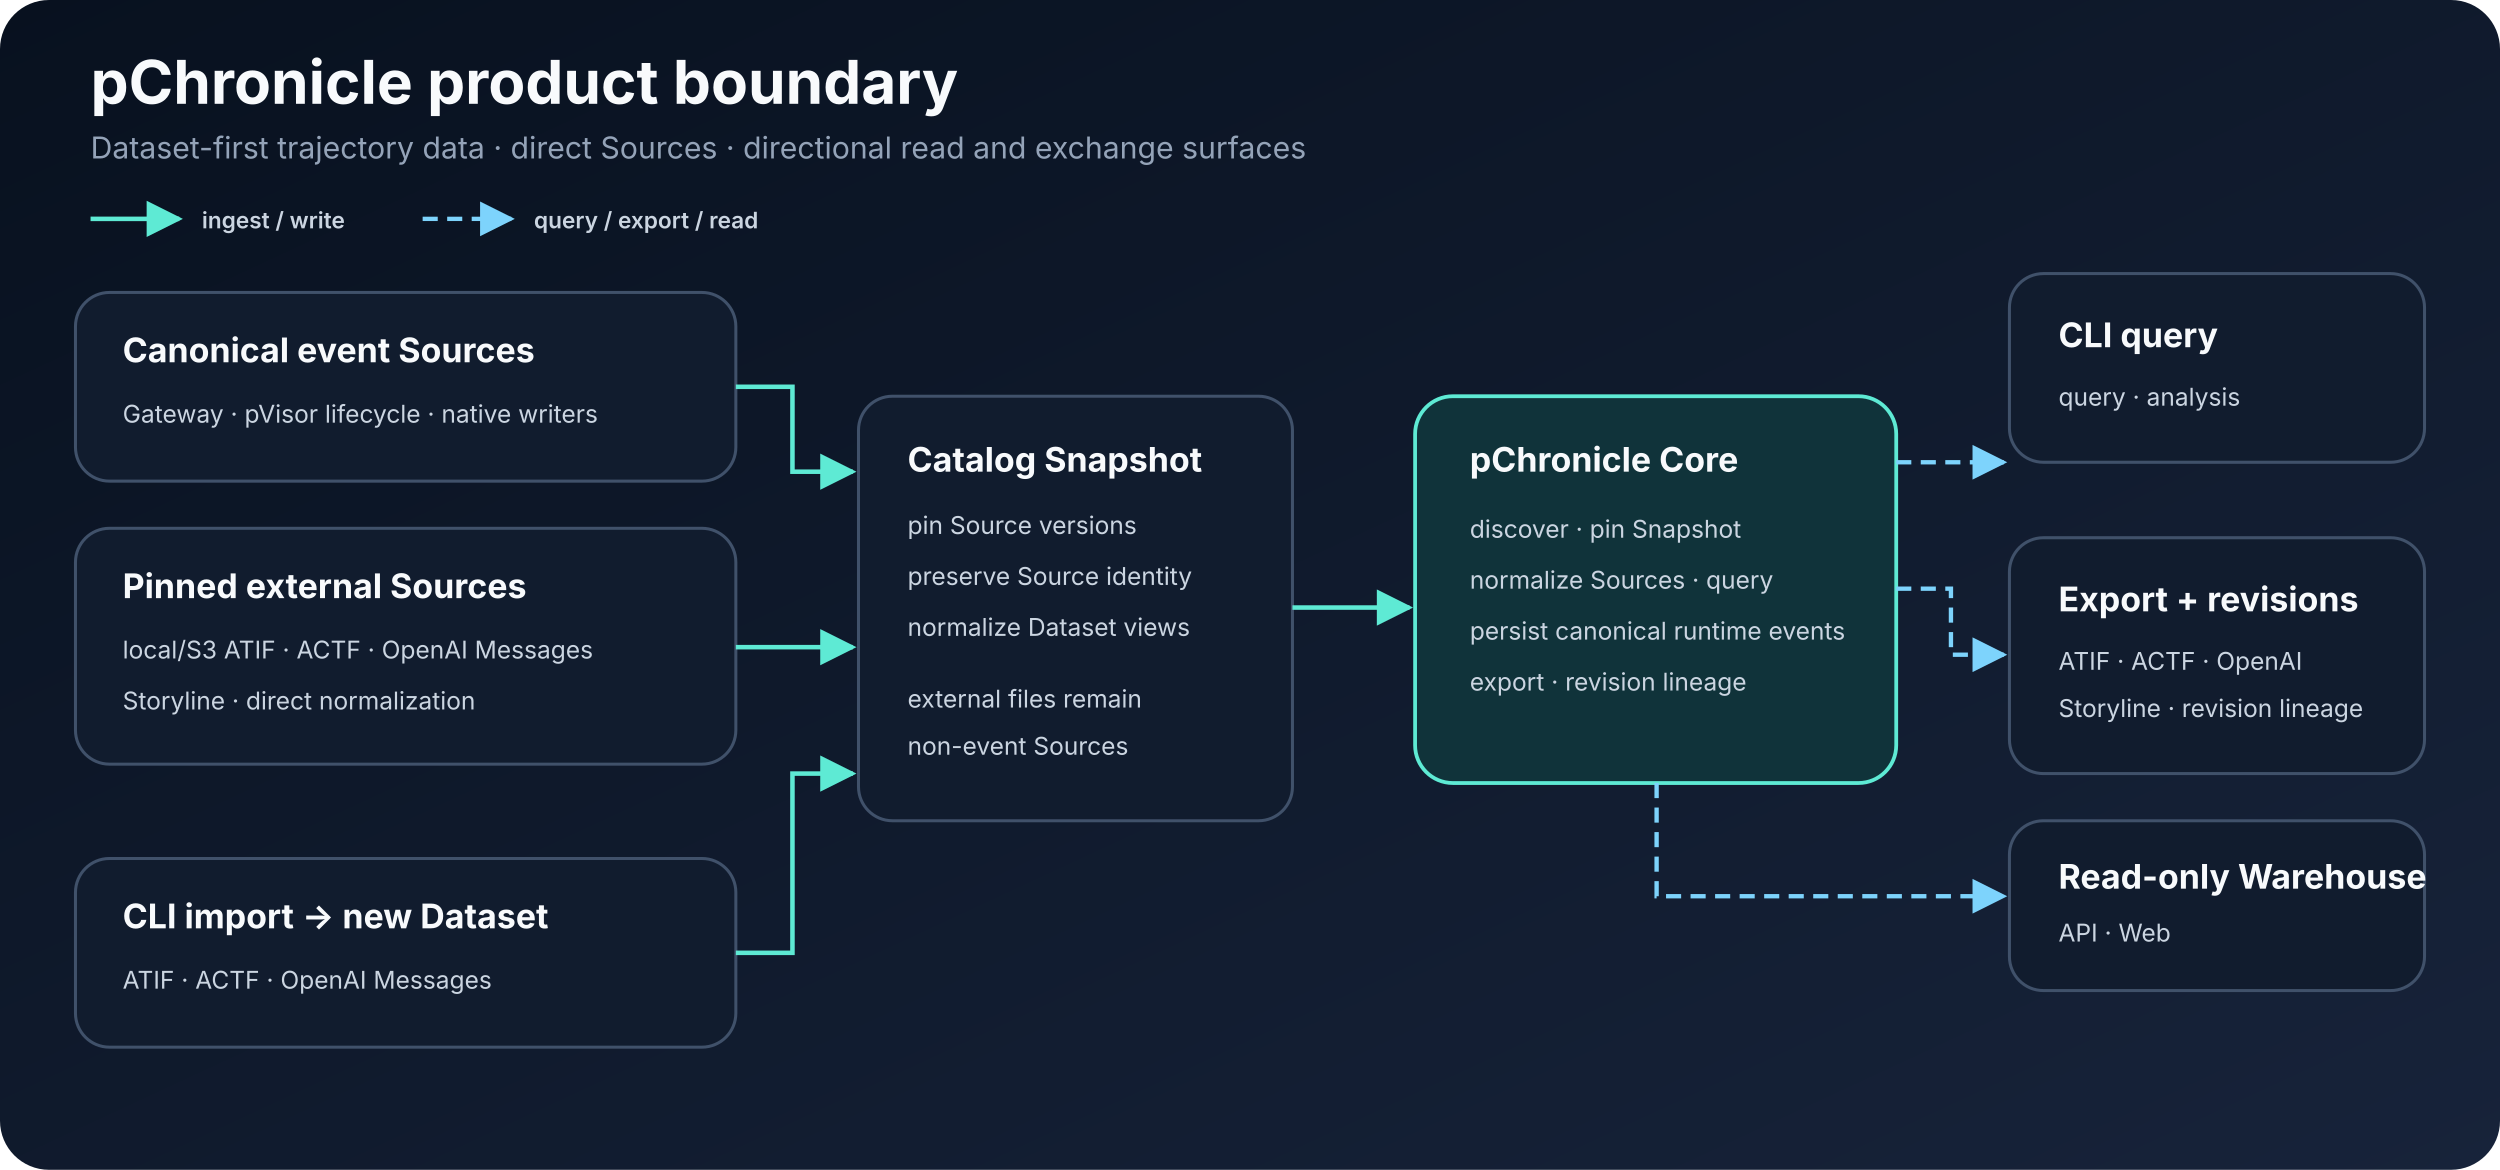
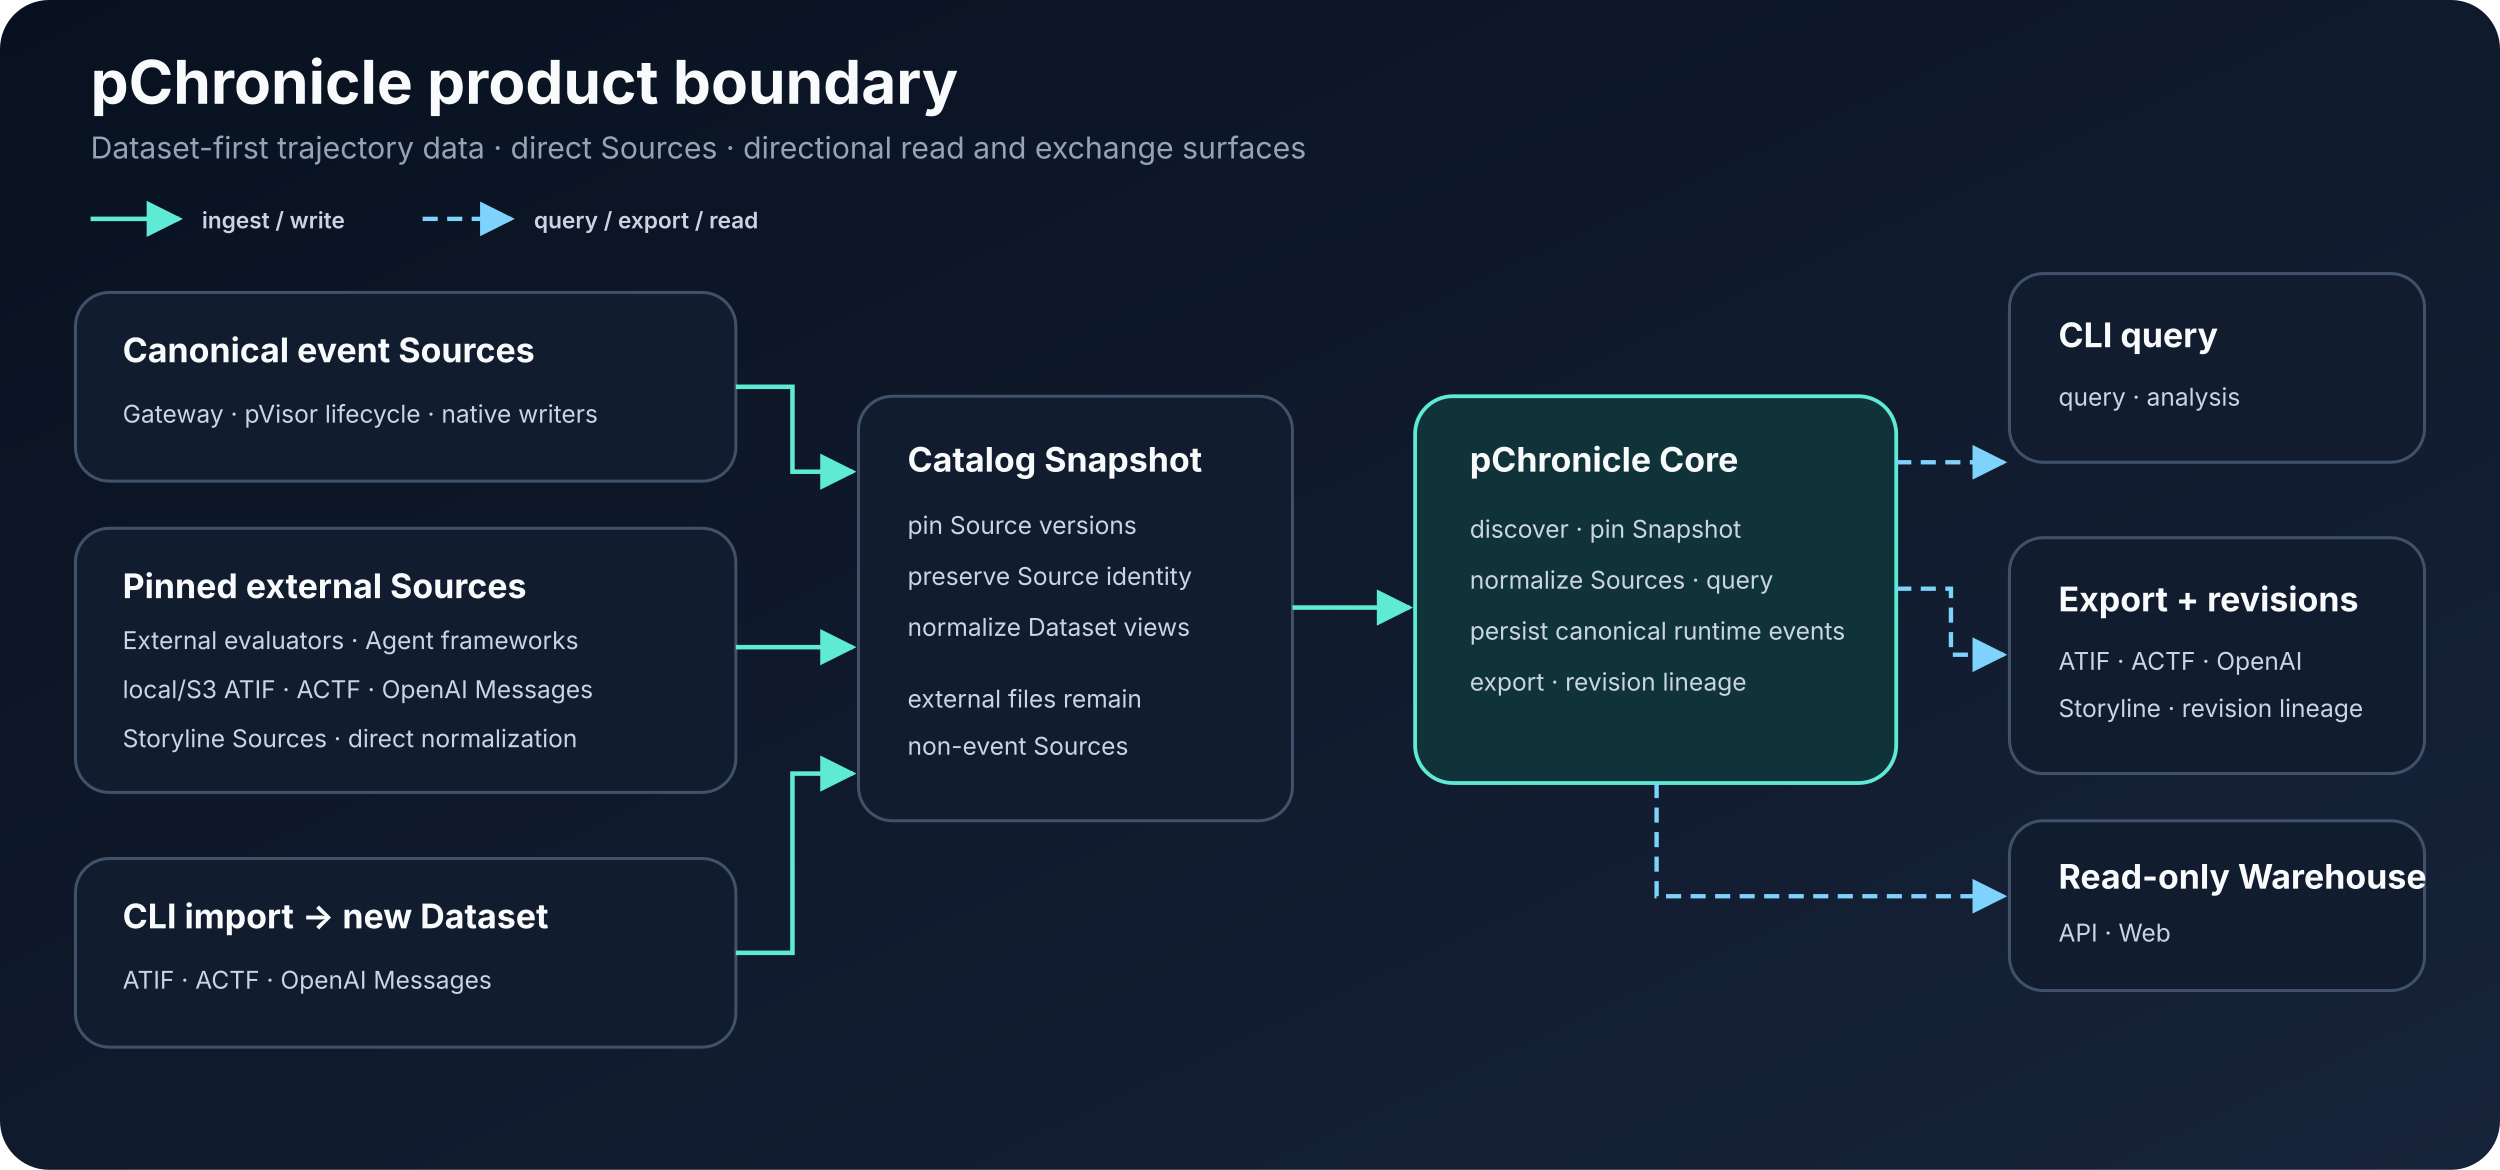
<svg xmlns="http://www.w3.org/2000/svg" width="1325" height="620" viewBox="0 0 1325 620" role="img" aria-labelledby="title desc">
  <defs>
    <linearGradient id="bg" x1="0" y1="0" x2="1" y2="1">
      <stop stop-color="#08111f" />
      <stop offset="1" stop-color="#17233a" />
    </linearGradient>
    <marker id="arrow-ingest" viewBox="0 0 10 10" refX="9" refY="5" markerWidth="8" markerHeight="8" orient="auto">
      <path d="M0 0L10 5L0 10z" fill="#5eead4" />
    </marker>
    <marker id="arrow-read" viewBox="0 0 10 10" refX="9" refY="5" markerWidth="8" markerHeight="8" orient="auto">
      <path d="M0 0L10 5L0 10z" fill="#7dd3fc" />
    </marker>
    <style>
      text { font-family: -apple-system, BlinkMacSystemFont, "Segoe UI", sans-serif; }
      .title { font-size: 32px; font-weight: 700; fill: #f8fafc; }
      .sub { font-size: 16px; fill: #94a3b8; }
      .label { font-size: 18px; font-weight: 700; fill: #f8fafc; }
      .tiny { font-size: 13px; fill: #cbd5e1; }
      .legend { font-size: 12px; font-weight: 600; fill: #cbd5e1; }
      .box { fill: #111c2e; stroke: #40516a; stroke-width: 1.6; }
      .accent { fill: #10333a; stroke: #5eead4; stroke-width: 2; }
      .ingest-line { fill: none; stroke: #5eead4; stroke-width: 2.4; marker-end: url(#arrow-ingest); }
      .read-line { fill: none; stroke: #7dd3fc; stroke-width: 2.3; stroke-dasharray: 8 5; marker-end: url(#arrow-read); }
    </style>
  </defs>
  <rect width="1325" height="620" rx="26" fill="url(#bg)" />
  <text x="48" y="55" class="title">pChronicle product boundary</text>
  <text x="48" y="84" class="sub">Dataset-first trajectory data · direct Sources · directional read and exchange surfaces</text>
  <path d="M48 116H95" class="ingest-line" />
  <text x="107" y="121" class="legend">ingest / write</text>
  <path d="M224 116H271" class="read-line" />
  <text x="283" y="121" class="legend">query / export / read</text>
  <g id="canonical-event-sources">
    <rect x="40" y="155" width="350" height="100" rx="18" class="box" />
    <text x="65" y="192" class="label">Canonical event Sources</text>
    <text x="65" y="224" class="tiny">Gateway · pVisor lifecycle · native writers</text>
  </g>
  <g id="external-sources">
-     <rect x="40" y="280" width="350" height="125" rx="18" class="box" />
+     <rect x="40" y="280" width="350" height="140" rx="18" class="box" />
    <text x="65" y="317" class="label">Pinned external Sources</text>
-     <text x="65" y="349" class="tiny">local/S3 ATIF · ACTF · OpenAI Messages</text>
-     <text x="65" y="376" class="tiny">Storyline · direct normalization</text>
+     <text x="65" y="344" class="tiny">External evaluators · Agent frameworks</text>
+     <text x="65" y="370" class="tiny">local/S3 ATIF · ACTF · OpenAI Messages</text>
+     <text x="65" y="396" class="tiny">Storyline Sources · direct normalization</text>
  </g>
  <g id="import-input">
    <rect x="40" y="455" width="350" height="100" rx="18" class="box" />
    <text x="65" y="492" class="label">CLI import → new Dataset</text>
    <text x="65" y="524" class="tiny">ATIF · ACTF · OpenAI Messages</text>
  </g>
  <path d="M390 205H420V250H452" class="ingest-line" />
  <path d="M390 343H452" class="ingest-line" />
  <path d="M390 505H420V410H452" class="ingest-line" />
  <g id="dataset-boundary">
    <rect x="455" y="210" width="230" height="225" rx="18" class="box" />
    <text x="481" y="250" class="label">Catalog Snapshot</text>
    <text x="481" y="283" class="tiny">pin Source versions</text>
    <text x="481" y="310" class="tiny">preserve Source identity</text>
    <text x="481" y="337" class="tiny">normalize Dataset views</text>
    <text x="481" y="375" class="tiny">external files remain</text>
    <text x="481" y="400" class="tiny">non-event Sources</text>
  </g>
  <path d="M685 322H747" class="ingest-line" />
  <g id="pchronicle-core">
    <rect x="750" y="210" width="255" height="205" rx="20" class="accent" />
    <text x="779" y="250" class="label">pChronicle Core</text>
    <text x="779" y="285" class="tiny">discover · pin Snapshot</text>
    <text x="779" y="312" class="tiny">normalize Sources · query</text>
    <text x="779" y="339" class="tiny">persist canonical runtime events</text>
    <text x="779" y="366" class="tiny">export · revision lineage</text>
  </g>
  <path d="M1005 245H1062" class="read-line" />
  <path d="M1005 312H1034V347H1062" class="read-line" />
  <path d="M878 415V475H1062" class="read-line" />
  <g id="query-output">
    <rect x="1065" y="145" width="220" height="100" rx="18" class="box" />
    <text x="1091" y="184" class="label">CLI query</text>
    <text x="1091" y="215" class="tiny">query · analysis</text>
  </g>
  <g id="export-output">
    <rect x="1065" y="285" width="220" height="125" rx="18" class="box" />
    <text x="1091" y="324" class="label">Export + revisions</text>
    <text x="1091" y="355" class="tiny">ATIF · ACTF · OpenAI</text>
    <text x="1091" y="380" class="tiny">Storyline · revision lineage</text>
  </g>
  <g id="warehouse-output">
    <rect x="1065" y="435" width="220" height="90" rx="18" class="box" />
    <text x="1091" y="471" class="label">Read-only Warehouse</text>
    <text x="1091" y="499" class="tiny">API · Web</text>
  </g>
</svg>
